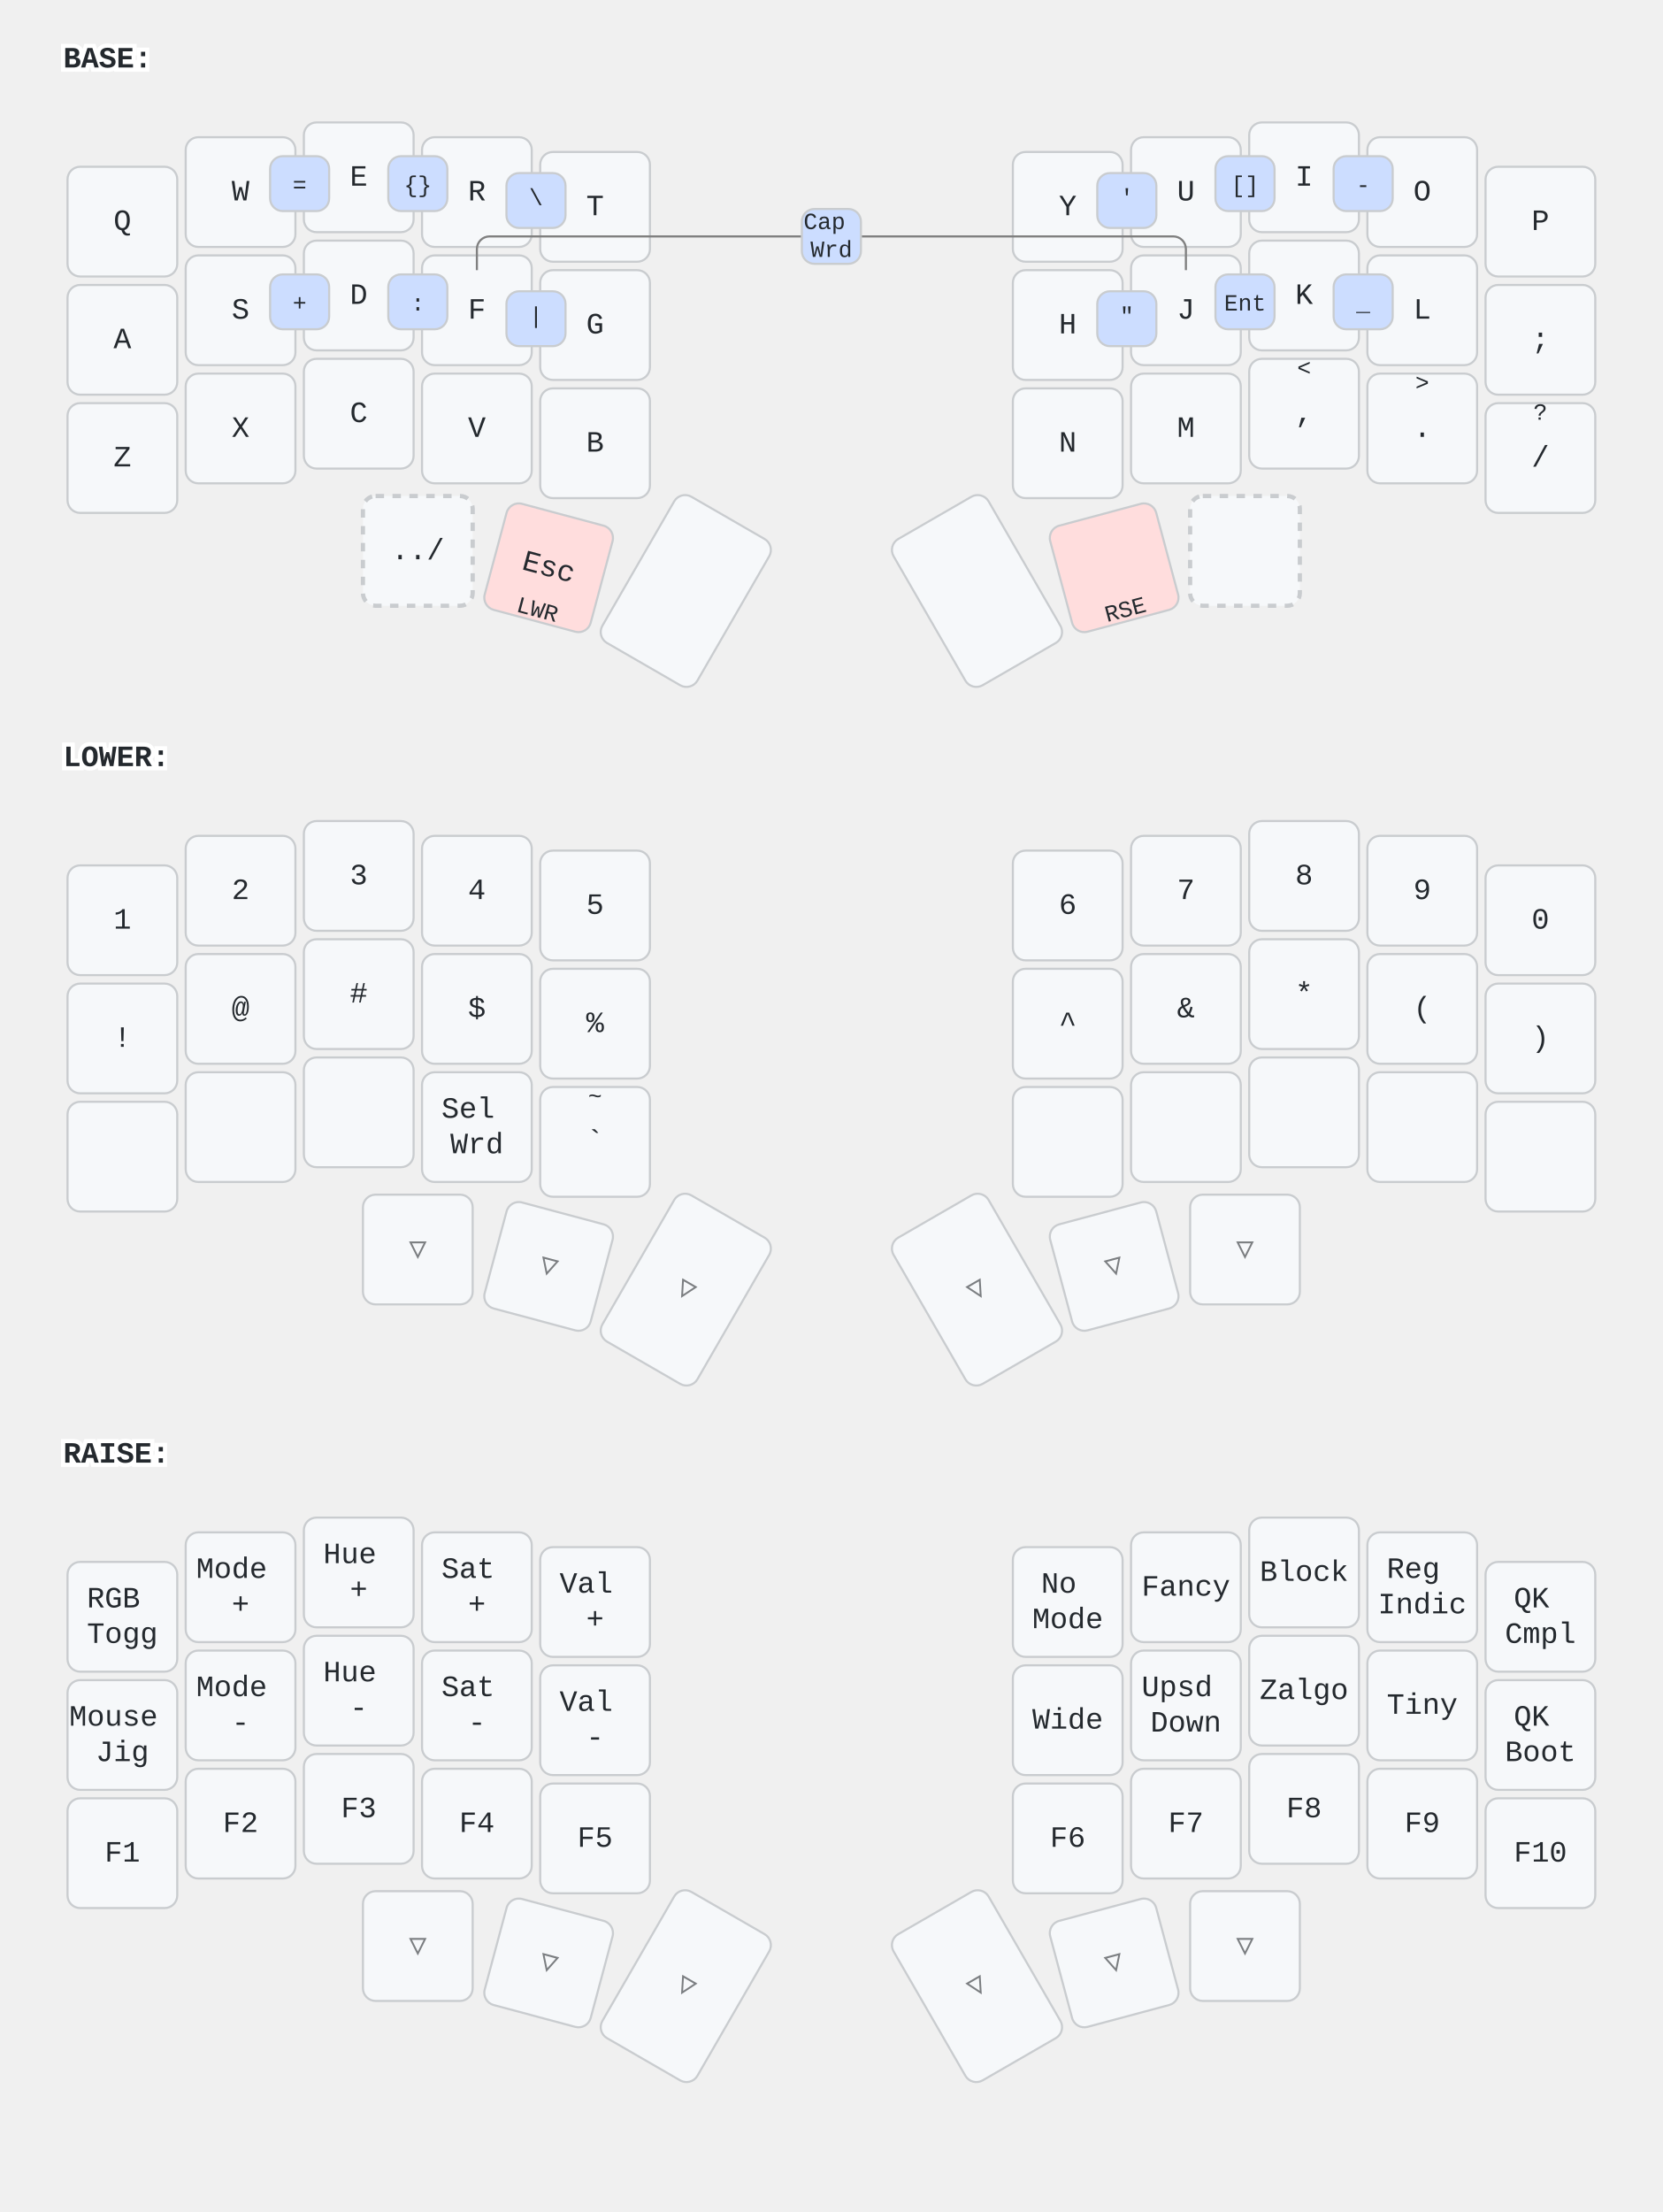
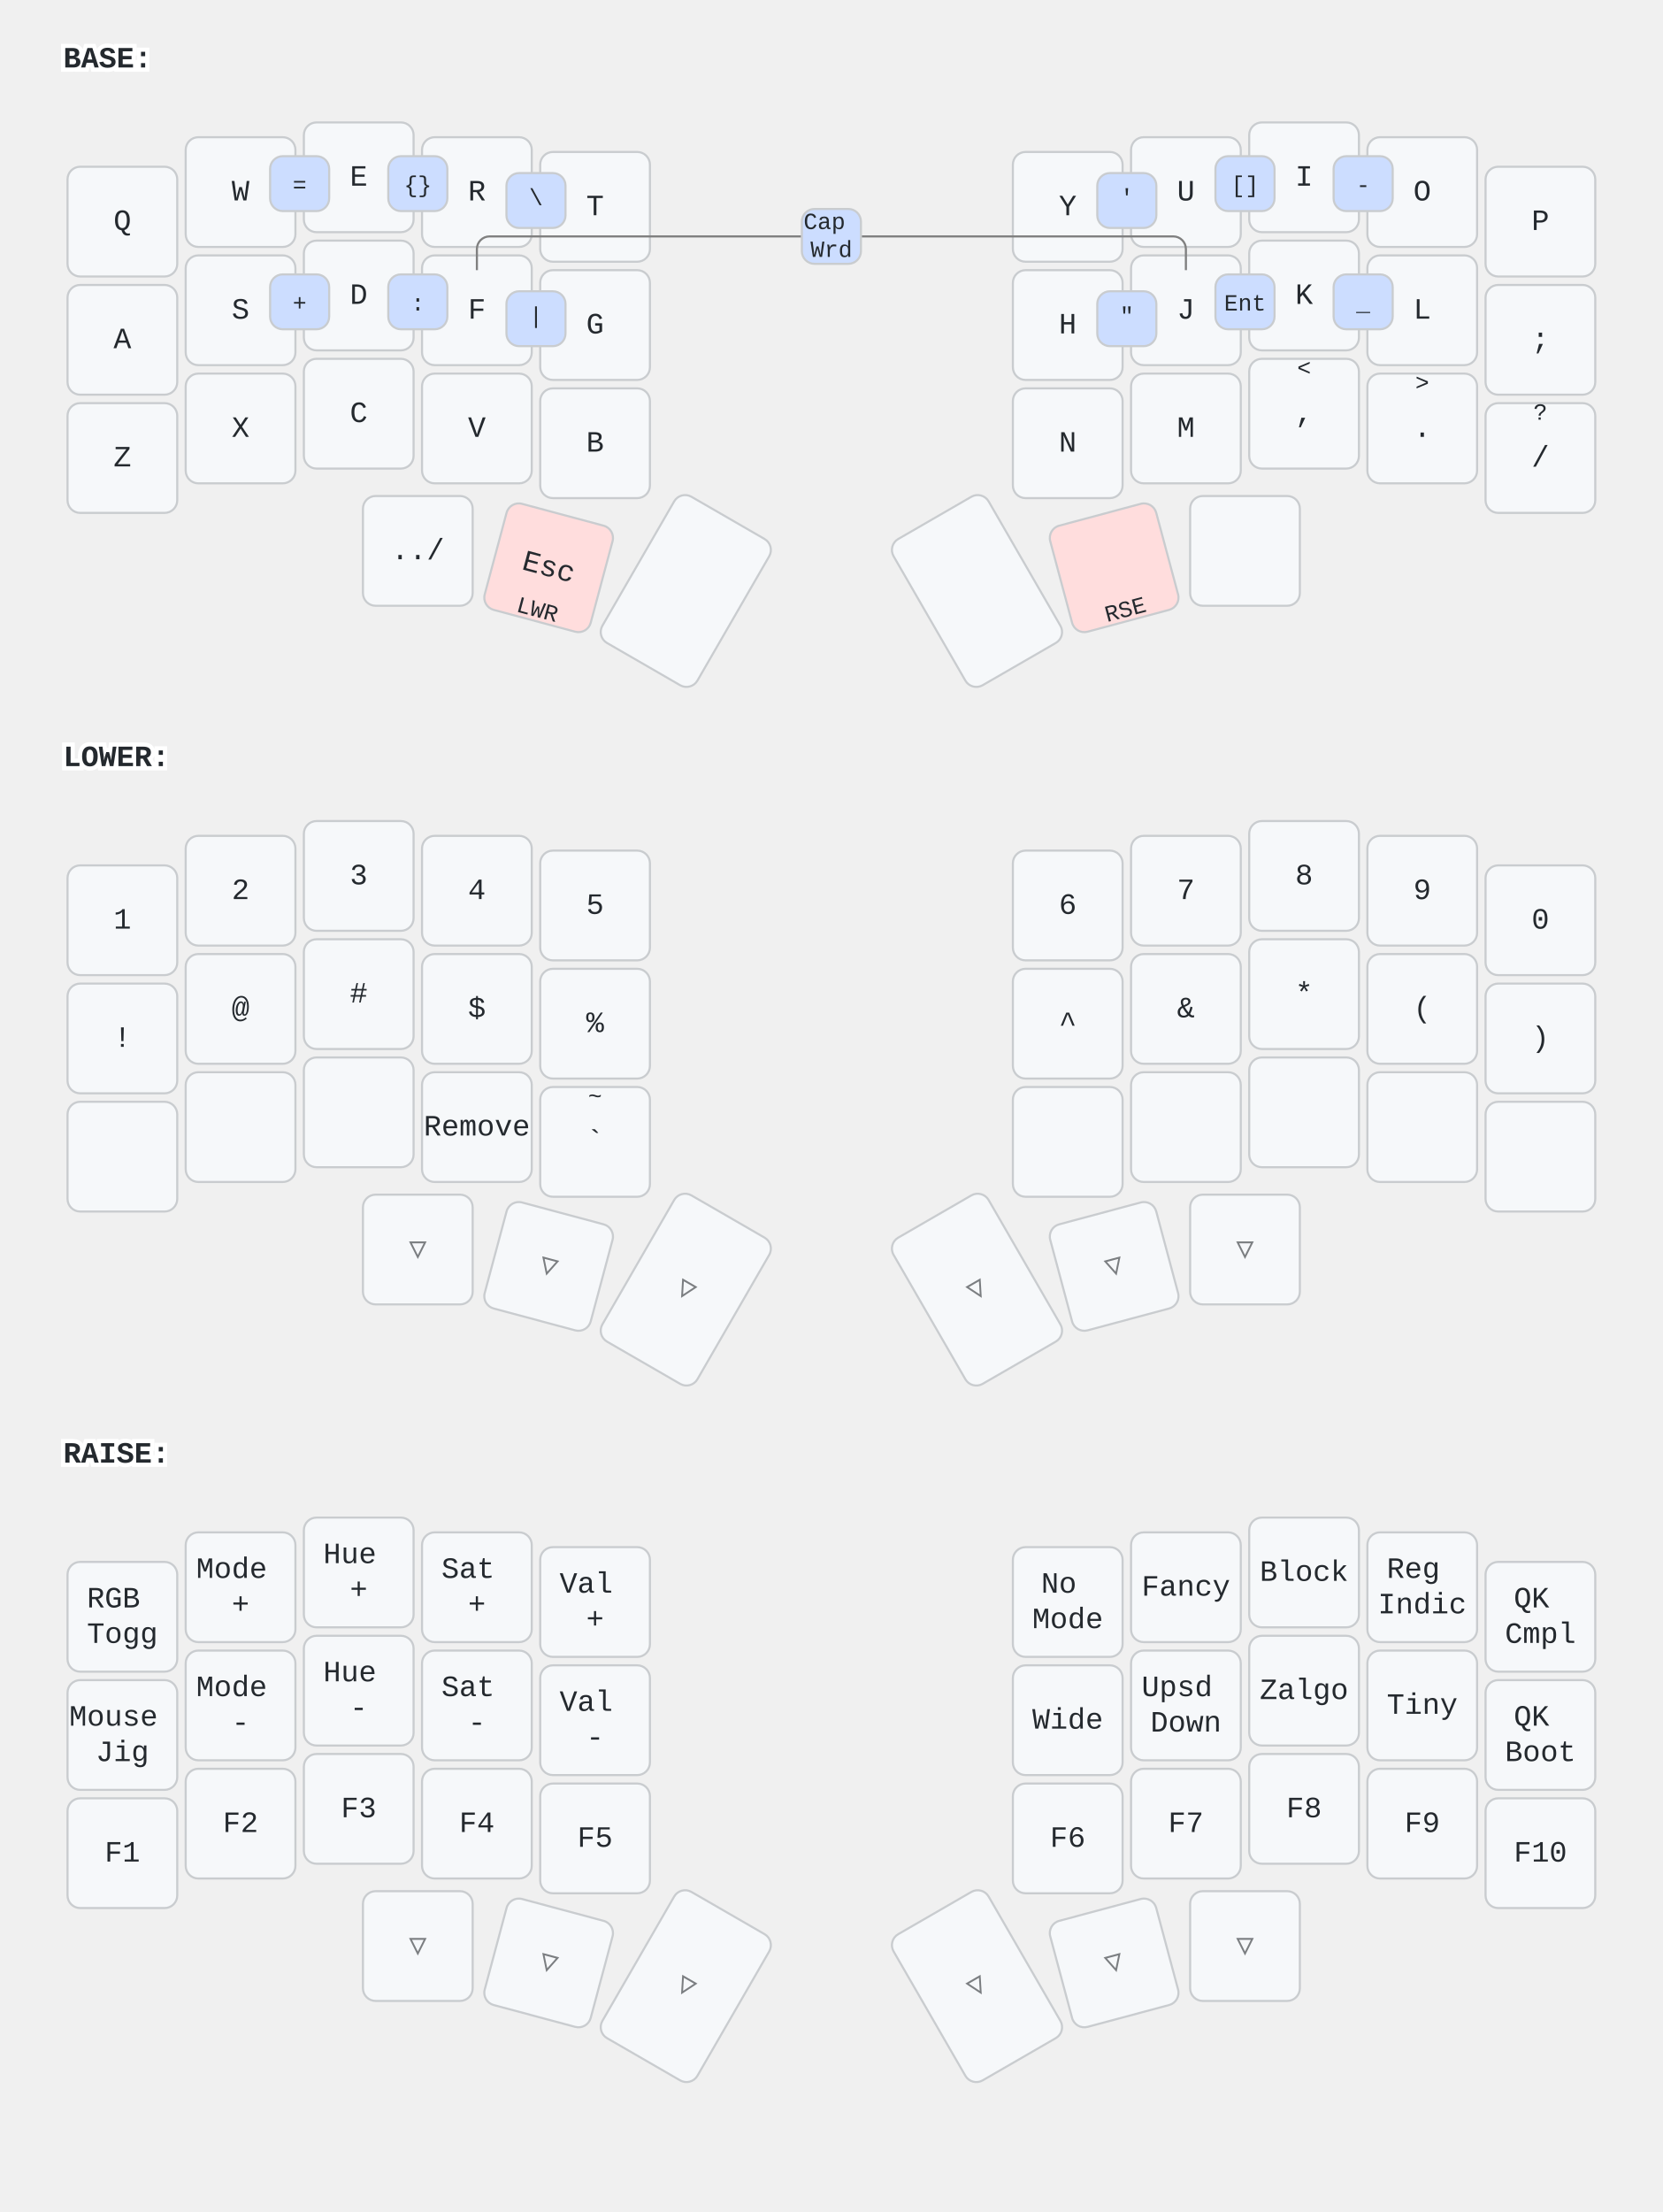
<svg xmlns="http://www.w3.org/2000/svg" xmlns:xlink="http://www.w3.org/1999/xlink" width="788" height="1048" viewBox="0 0 788 1048" class="keymap">
  <defs>/* start glyphs */
<svg id="mdi:apple-keyboard-caps">
      <svg id="mdi-apple-keyboard-caps" viewBox="0 0 24 24">
        <path d="M15,14V8H17.17L12,2.83L6.83,8H9V14H15M12,0L22,10H17V16H7V10H2L12,0M7,18H17V24H7V18M15,20H9V22H15V20Z" />
      </svg>
    </svg>
    <svg id="mdi:apple-keyboard-command">
      <svg id="mdi-apple-keyboard-command" viewBox="0 0 24 24">
        <path d="M6,2A4,4 0 0,1 10,6V8H14V6A4,4 0 0,1 18,2A4,4 0 0,1 22,6A4,4 0 0,1 18,10H16V14H18A4,4 0 0,1 22,18A4,4 0 0,1 18,22A4,4 0 0,1 14,18V16H10V18A4,4 0 0,1 6,22A4,4 0 0,1 2,18A4,4 0 0,1 6,14H8V10H6A4,4 0 0,1 2,6A4,4 0 0,1 6,2M16,18A2,2 0 0,0 18,20A2,2 0 0,0 20,18A2,2 0 0,0 18,16H16V18M14,10H10V14H14V10M6,16A2,2 0 0,0 4,18A2,2 0 0,0 6,20A2,2 0 0,0 8,18V16H6M8,6A2,2 0 0,0 6,4A2,2 0 0,0 4,6A2,2 0 0,0 6,8H8V6M18,8A2,2 0 0,0 20,6A2,2 0 0,0 18,4A2,2 0 0,0 16,6V8H18Z" />
      </svg>
    </svg>
    <svg id="mdi:apple-keyboard-control">
      <svg id="mdi-apple-keyboard-control" viewBox="0 0 24 24">
        <path d="M19.78,11.78L18.36,13.19L12,6.83L5.64,13.19L4.22,11.78L12,4L19.78,11.78Z" />
      </svg>
    </svg>
    <svg id="mdi:apple-keyboard-option">
      <svg id="mdi-apple-keyboard-option" viewBox="0 0 24 24">
        <path d="M3,4H9.11L16.15,18H21V20H14.88L7.84,6H3V4M14,4H21V6H14V4Z" />
      </svg>
    </svg>
    <svg id="mdi:apple-keyboard-shift">
      <svg id="mdi-apple-keyboard-shift" viewBox="0 0 24 24">
        <path d="M15,18V12H17.17L12,6.83L6.83,12H9V18H15M12,4L22,14H17V20H7V14H2L12,4Z" />
      </svg>
    </svg>
    <svg id="mdi:arrow-down">
      <svg id="mdi-arrow-down" viewBox="0 0 24 24">
        <path d="M11,4H13V16L18.5,10.5L19.92,11.92L12,19.84L4.08,11.92L5.5,10.5L11,16V4Z" />
      </svg>
    </svg>
    <svg id="mdi:arrow-left">
      <svg id="mdi-arrow-left" viewBox="0 0 24 24">
        <path d="M20,11V13H8L13.5,18.5L12.08,19.92L4.16,12L12.08,4.08L13.5,5.5L8,11H20Z" />
      </svg>
    </svg>
    <svg id="mdi:arrow-right">
      <svg id="mdi-arrow-right" viewBox="0 0 24 24">
        <path d="M4,11V13H16L10.5,18.5L11.92,19.92L19.84,12L11.92,4.08L10.5,5.5L16,11H4Z" />
      </svg>
    </svg>
    <svg id="mdi:arrow-up">
      <svg id="mdi-arrow-up" viewBox="0 0 24 24">
        <path d="M13,20H11V8L5.5,13.5L4.08,12.08L12,4.16L19.92,12.08L18.5,13.5L13,8V20Z" />
      </svg>
    </svg>
    <svg id="mdi:backspace-outline">
      <svg id="mdi-backspace-outline" viewBox="0 0 24 24">
        <path d="M19,15.59L17.59,17L14,13.41L10.41,17L9,15.59L12.59,12L9,8.41L10.41,7L14,10.59L17.59,7L19,8.41L15.41,12L19,15.59M22,3A2,2 0 0,1 24,5V19A2,2 0 0,1 22,21H7C6.31,21 5.77,20.64 5.41,20.11L0,12L5.41,3.88C5.77,3.35 6.31,3 7,3H22M22,5H7L2.28,12L7,19H22V5Z" />
      </svg>
    </svg>
    <svg id="mdi:content-paste">
      <svg id="mdi-content-paste" viewBox="0 0 24 24">
        <path d="M19,20H5V4H7V7H17V4H19M12,2A1,1 0 0,1 13,3A1,1 0 0,1 12,4A1,1 0 0,1 11,3A1,1 0 0,1 12,2M19,2H14.82C14.4,0.84 13.3,0 12,0C10.7,0 9.6,0.84 9.18,2H5A2,2 0 0,0 3,4V20A2,2 0 0,0 5,22H19A2,2 0 0,0 21,20V4A2,2 0 0,0 19,2Z" />
      </svg>
    </svg>
    <svg id="mdi:keyboard-space">
      <svg id="mdi-keyboard-space" viewBox="0 0 24 24">
        <path d="M3 15H5V19H19V15H21V19C21 20.1 20.1 21 19 21H5C3.9 21 3 20.1 3 19V15Z" />
      </svg>
    </svg>
    <svg id="mdi:keyboard-tab">
      <svg id="mdi-keyboard-tab" viewBox="0 0 24 24">
        <path d="M20,18H22V6H20M11.59,7.41L15.17,11H1V13H15.17L11.59,16.58L13,18L19,12L13,6L11.59,7.41Z" />
      </svg>
    </svg>
    <svg id="mdi:play-pause">
      <svg id="mdi-play-pause" viewBox="0 0 24 24">
        <path d="M3,5V19L11,12M13,19H16V5H13M18,5V19H21V5" />
      </svg>
    </svg>
    <svg id="mdi:volume-minus">
      <svg id="mdi-volume-minus" viewBox="0 0 24 24">
        <path d="M3,9H7L12,4V20L7,15H3V9M14,11H22V13H14V11Z" />
      </svg>
    </svg>
    <svg id="mdi:volume-plus">
      <svg id="mdi-volume-plus" viewBox="0 0 24 24">
        <path d="M3,9H7L12,4V20L7,15H3V9M14,11H17V8H19V11H22V13H19V16H17V13H14V11Z" />
      </svg>
    </svg>
  </defs>/* end glyphs */
<style>/* inherit to force styles through use tags */
svg path {
    fill: inherit;
}

/* font and background color specifications */
svg.keymap {
    font-family: SFMono-Regular,Consolas,Liberation Mono,Menlo,monospace;
    font-size: 14px;
    font-kerning: normal;
    text-rendering: optimizeLegibility;
    fill: #24292e;
}

/* default key styling */
rect.key {
    fill: #f6f8fa;
}

rect.key, rect.combo {
    stroke: #c9cccf;
    stroke-width: 1;
}

/* default key side styling, only used is draw_key_sides is set */
rect.side {
    filter: brightness(90%);
}

/* color accent for combo boxes */
rect.combo, rect.combo-separate {
    fill: #cdf;
}

/* color accent for held keys */
rect.held, rect.combo.held {
    fill: #fdd;
}

/* color accent for ghost (optional) keys */
rect.ghost, rect.combo.ghost {
    stroke-dasharray: 4, 4;
    stroke-width: 2;
}

text {
    text-anchor: middle;
    dominant-baseline: middle;
}

/* styling for layer labels */
text.label {
    font-weight: bold;
    text-anchor: start;
    stroke: white;
    stroke-width: 4;
    paint-order: stroke;
}

/* styling for optional footer */
text.footer {
    text-anchor: end;
    dominant-baseline: auto;
    stroke: white;
    stroke-width: 4;
    paint-order: stroke;
}

- /* styling for combo tap, and key hold/shifted label text */
- text.combo, text.hold, text.shifted {
+ /* styling for combo tap, and key non-tap label text */
+ text.combo, text.hold, text.shifted, text.left, text.right {
    font-size: 11px;
}

text.hold {
    text-anchor: middle;
    dominant-baseline: auto;
}

text.shifted {
    text-anchor: middle;
    dominant-baseline: hanging;
}

+ text.left {
+     text-anchor: start;
+ }
+ 
+ text.right {
+     text-anchor: end;
+ }
+ 
+ text.layer-activator {
+     text-decoration: underline;
+ }
+ 
/* styling for hold/shifted label text in combo box */
- text.combo.hold, text.combo.shifted {
+ text.combo.hold, text.combo.shifted, text.combo.left, text.combo.right {
    font-size: 8px;
}

/* lighter symbol for transparent keys */
text.trans {
    fill: #7b7e81;
}

/* styling for combo dendrons */
path.combo {
    stroke-width: 1;
    stroke: gray;
    fill: none;
}

/* Start Tabler Icons Cleanup */
/* cannot use height/width with glyphs */
.icon-tabler &gt; path {
    fill: inherit;
    stroke: inherit;
    stroke-width: 2;
}
/* hide tabler's default box */
.icon-tabler &gt; path[stroke="none"][fill="none"] {
    visibility: hidden;
}
/* End Tabler Icons Cleanup */
</style>
  <g transform="translate(30, 0)" class="layer-BASE">
-     <text x="0" y="28" class="label">BASE:</text>
+     <text x="0" y="28" class="label" id="BASE">BASE:</text>
    <g transform="translate(0, 56)">
      <g transform="translate(28, 49)" class="key keypos-0">
        <rect rx="6" ry="6" x="-26" y="-26" width="52" height="52" class="key" />
        <text x="0" y="0" class="key tap">Q</text>
      </g>
      <g transform="translate(84, 35)" class="key keypos-1">
        <rect rx="6" ry="6" x="-26" y="-26" width="52" height="52" class="key" />
        <text x="0" y="0" class="key tap">W</text>
      </g>
      <g transform="translate(140, 28)" class="key keypos-2">
        <rect rx="6" ry="6" x="-26" y="-26" width="52" height="52" class="key" />
        <text x="0" y="0" class="key tap">E</text>
      </g>
      <g transform="translate(196, 35)" class="key keypos-3">
        <rect rx="6" ry="6" x="-26" y="-26" width="52" height="52" class="key" />
        <text x="0" y="0" class="key tap">R</text>
      </g>
      <g transform="translate(252, 42)" class="key keypos-4">
        <rect rx="6" ry="6" x="-26" y="-26" width="52" height="52" class="key" />
        <text x="0" y="0" class="key tap">T</text>
      </g>
      <g transform="translate(476, 42)" class="key keypos-5">
        <rect rx="6" ry="6" x="-26" y="-26" width="52" height="52" class="key" />
        <text x="0" y="0" class="key tap">Y</text>
      </g>
      <g transform="translate(532, 35)" class="key keypos-6">
        <rect rx="6" ry="6" x="-26" y="-26" width="52" height="52" class="key" />
        <text x="0" y="0" class="key tap">U</text>
      </g>
      <g transform="translate(588, 28)" class="key keypos-7">
        <rect rx="6" ry="6" x="-26" y="-26" width="52" height="52" class="key" />
        <text x="0" y="0" class="key tap">I</text>
      </g>
      <g transform="translate(644, 35)" class="key keypos-8">
        <rect rx="6" ry="6" x="-26" y="-26" width="52" height="52" class="key" />
        <text x="0" y="0" class="key tap">O</text>
      </g>
      <g transform="translate(700, 49)" class="key keypos-9">
        <rect rx="6" ry="6" x="-26" y="-26" width="52" height="52" class="key" />
        <text x="0" y="0" class="key tap">P</text>
      </g>
      <g transform="translate(28, 105)" class="key keypos-10">
        <rect rx="6" ry="6" x="-26" y="-26" width="52" height="52" class="key" />
        <text x="0" y="0" class="key tap">A</text>
        <use href="#mdi:apple-keyboard-option" xlink:href="#mdi:apple-keyboard-option" x="-6" y="12" height="12" width="12.0" class="key hold glyph mdi:apple-keyboard-option" />
      </g>
      <g transform="translate(84, 91)" class="key keypos-11">
        <rect rx="6" ry="6" x="-26" y="-26" width="52" height="52" class="key" />
        <text x="0" y="0" class="key tap">S</text>
        <use href="#mdi:apple-keyboard-command" xlink:href="#mdi:apple-keyboard-command" x="-6" y="12" height="12" width="12.0" class="key hold glyph mdi:apple-keyboard-command" />
      </g>
      <g transform="translate(140, 84)" class="key keypos-12">
        <rect rx="6" ry="6" x="-26" y="-26" width="52" height="52" class="key" />
        <text x="0" y="0" class="key tap">D</text>
        <use href="#mdi:apple-keyboard-control" xlink:href="#mdi:apple-keyboard-control" x="-6" y="12" height="12" width="12.0" class="key hold glyph mdi:apple-keyboard-control" />
      </g>
      <g transform="translate(196, 91)" class="key keypos-13">
        <rect rx="6" ry="6" x="-26" y="-26" width="52" height="52" class="key" />
        <text x="0" y="0" class="key tap">F</text>
        <use href="#mdi:apple-keyboard-shift" xlink:href="#mdi:apple-keyboard-shift" x="-6" y="12" height="12" width="12.0" class="key hold glyph mdi:apple-keyboard-shift" />
      </g>
      <g transform="translate(252, 98)" class="key keypos-14">
        <rect rx="6" ry="6" x="-26" y="-26" width="52" height="52" class="key" />
        <text x="0" y="0" class="key tap">G</text>
      </g>
      <g transform="translate(476, 98)" class="key keypos-15">
        <rect rx="6" ry="6" x="-26" y="-26" width="52" height="52" class="key" />
        <text x="0" y="0" class="key tap">H</text>
      </g>
      <g transform="translate(532, 91)" class="key keypos-16">
        <rect rx="6" ry="6" x="-26" y="-26" width="52" height="52" class="key" />
        <text x="0" y="0" class="key tap">J</text>
        <use href="#mdi:apple-keyboard-shift" xlink:href="#mdi:apple-keyboard-shift" x="-6" y="12" height="12" width="12.0" class="key hold glyph mdi:apple-keyboard-shift" />
      </g>
      <g transform="translate(588, 84)" class="key keypos-17">
        <rect rx="6" ry="6" x="-26" y="-26" width="52" height="52" class="key" />
        <text x="0" y="0" class="key tap">K</text>
        <use href="#mdi:apple-keyboard-control" xlink:href="#mdi:apple-keyboard-control" x="-6" y="12" height="12" width="12.0" class="key hold glyph mdi:apple-keyboard-control" />
      </g>
      <g transform="translate(644, 91)" class="key keypos-18">
        <rect rx="6" ry="6" x="-26" y="-26" width="52" height="52" class="key" />
        <text x="0" y="0" class="key tap">L</text>
        <use href="#mdi:apple-keyboard-command" xlink:href="#mdi:apple-keyboard-command" x="-6" y="12" height="12" width="12.0" class="key hold glyph mdi:apple-keyboard-command" />
      </g>
      <g transform="translate(700, 105)" class="key keypos-19">
        <rect rx="6" ry="6" x="-26" y="-26" width="52" height="52" class="key" />
        <text x="0" y="0" class="key tap">;</text>
        <use href="#mdi:apple-keyboard-option" xlink:href="#mdi:apple-keyboard-option" x="-6" y="12" height="12" width="12.0" class="key hold glyph mdi:apple-keyboard-option" />
      </g>
      <g transform="translate(28, 161)" class="key keypos-20">
        <rect rx="6" ry="6" x="-26" y="-26" width="52" height="52" class="key" />
        <text x="0" y="0" class="key tap">Z</text>
      </g>
      <g transform="translate(84, 147)" class="key keypos-21">
        <rect rx="6" ry="6" x="-26" y="-26" width="52" height="52" class="key" />
        <text x="0" y="0" class="key tap">X</text>
      </g>
      <g transform="translate(140, 140)" class="key keypos-22">
        <rect rx="6" ry="6" x="-26" y="-26" width="52" height="52" class="key" />
        <text x="0" y="0" class="key tap">C</text>
      </g>
      <g transform="translate(196, 147)" class="key keypos-23">
        <rect rx="6" ry="6" x="-26" y="-26" width="52" height="52" class="key" />
        <text x="0" y="0" class="key tap">V</text>
      </g>
      <g transform="translate(252, 154)" class="key keypos-24">
        <rect rx="6" ry="6" x="-26" y="-26" width="52" height="52" class="key" />
        <text x="0" y="0" class="key tap">B</text>
      </g>
      <g transform="translate(476, 154)" class="key keypos-25">
        <rect rx="6" ry="6" x="-26" y="-26" width="52" height="52" class="key" />
        <text x="0" y="0" class="key tap">N</text>
      </g>
      <g transform="translate(532, 147)" class="key keypos-26">
        <rect rx="6" ry="6" x="-26" y="-26" width="52" height="52" class="key" />
        <text x="0" y="0" class="key tap">M</text>
      </g>
      <g transform="translate(588, 140)" class="key keypos-27">
        <rect rx="6" ry="6" x="-26" y="-26" width="52" height="52" class="key" />
        <text x="0" y="0" class="key tap">,</text>
        <text x="0" y="-24" class="key shifted">&lt;</text>
      </g>
      <g transform="translate(644, 147)" class="key keypos-28">
        <rect rx="6" ry="6" x="-26" y="-26" width="52" height="52" class="key" />
        <text x="0" y="0" class="key tap">.</text>
        <text x="0" y="-24" class="key shifted">&gt;</text>
      </g>
      <g transform="translate(700, 161)" class="key keypos-29">
        <rect rx="6" ry="6" x="-26" y="-26" width="52" height="52" class="key" />
        <text x="0" y="0" class="key tap">/</text>
        <text x="0" y="-24" class="key shifted">?</text>
      </g>
-       <g transform="translate(168, 205)" class="key ghost keypos-30">
-         <rect rx="6" ry="6" x="-26" y="-26" width="52" height="52" class="key ghost" />
-         <text x="0" y="0" class="key ghost tap">../</text>
+       <g transform="translate(168, 205)" class="key keypos-30">
+         <rect rx="6" ry="6" x="-26" y="-26" width="52" height="52" class="key" />
+         <text x="0" y="0" class="key tap">../</text>
      </g>
      <g transform="translate(230, 213) rotate(15.0)" class="key held keypos-31">
        <rect rx="6" ry="6" x="-26" y="-26" width="52" height="52" class="key held" />
        <text x="0" y="0" class="key held tap">Esc</text>
        <text x="0" y="24" class="key held hold">LWR</text>
      </g>
      <g transform="translate(295, 224) rotate(30.0)" class="key keypos-32">
        <rect rx="6" ry="6" x="-26" y="-40" width="52" height="80" class="key" />
        <use href="#mdi:keyboard-space" xlink:href="#mdi:keyboard-space" x="-7" y="-7" height="14" width="14.0" class="key tap glyph mdi:keyboard-space" />
      </g>
      <g transform="translate(433, 224) rotate(-30.0)" class="key keypos-33">
        <rect rx="6" ry="6" x="-26" y="-40" width="52" height="80" class="key" />
        <use href="#mdi:backspace-outline" xlink:href="#mdi:backspace-outline" x="-7" y="-7" height="14" width="14.0" class="key tap glyph mdi:backspace-outline" />
      </g>
      <g transform="translate(498, 213) rotate(-15.0)" class="key held keypos-34">
        <rect rx="6" ry="6" x="-26" y="-26" width="52" height="52" class="key held" />
        <use href="#mdi:content-paste" xlink:href="#mdi:content-paste" x="-7" y="-7" height="14" width="14.0" class="key held tap glyph mdi:content-paste" />
        <text x="0" y="24" class="key held hold">RSE</text>
      </g>
-       <g transform="translate(560, 205)" class="key ghost keypos-35">
-         <rect rx="6" ry="6" x="-26" y="-26" width="52" height="52" class="key ghost" />
-         <use href="#mdi:play-pause" xlink:href="#mdi:play-pause" x="-7" y="-7" height="14" width="14.0" class="key ghost tap glyph mdi:play-pause" />
+       <g transform="translate(560, 205)" class="key keypos-35">
+         <rect rx="6" ry="6" x="-26" y="-26" width="52" height="52" class="key" />
+         <use href="#mdi:play-pause" xlink:href="#mdi:play-pause" x="-7" y="-7" height="14" width="14.0" class="key tap glyph mdi:play-pause" />
      </g>
      <g class="combo combopos-0">
        <rect rx="6" ry="6" x="154" y="18" width="28" height="26" class="combo" />
        <text x="168" y="32" class="combo tap">{}</text>
      </g>
      <g class="combo combopos-1">
        <rect rx="6" ry="6" x="210" y="26" width="28" height="26" class="combo" />
        <text x="224" y="38" class="combo tap">\</text>
      </g>
      <g class="combo combopos-2">
        <rect rx="6" ry="6" x="546" y="18" width="28" height="26" class="combo" />
        <text x="560" y="32" class="combo tap">[]</text>
      </g>
      <g class="combo combopos-3">
        <rect rx="6" ry="6" x="98" y="18" width="28" height="26" class="combo" />
        <text x="112" y="32" class="combo tap">=</text>
      </g>
      <g class="combo combopos-4">
        <rect rx="6" ry="6" x="602" y="18" width="28" height="26" class="combo" />
        <text x="616" y="32" class="combo tap">-</text>
      </g>
      <g class="combo combopos-5">
        <rect rx="6" ry="6" x="210" y="82" width="28" height="26" class="combo" />
        <text x="224" y="94" class="combo tap">|</text>
      </g>
      <g class="combo combopos-6">
        <rect rx="6" ry="6" x="154" y="74" width="28" height="26" class="combo" />
        <text x="168" y="88" class="combo tap">:</text>
      </g>
      <g class="combo combopos-7">
        <path d="M364,56 h-162 a6.0,6.0 0 0 0 -6.0,6.0 v10" class="combo" />
        <path d="M364,56 h162 a6.0,6.0 0 0 1 6.0,6.0 v10" class="combo" />
        <rect rx="6" ry="6" x="350" y="43" width="28" height="26" class="combo" />
        <text x="364" y="56" class="combo tap">
          <tspan x="364" dy="-0.6em">Cap</tspan>
          <tspan x="364" dy="1.2em">Wrd</tspan>
        </text>
      </g>
      <g class="combo combopos-8">
        <rect rx="6" ry="6" x="490" y="82" width="28" height="26" class="combo" />
        <text x="504" y="94" class="combo tap">"</text>
      </g>
      <g class="combo combopos-9">
        <rect rx="6" ry="6" x="490" y="26" width="28" height="26" class="combo" />
        <text x="504" y="38" class="combo tap">'</text>
      </g>
      <g class="combo combopos-10">
        <rect rx="6" ry="6" x="98" y="74" width="28" height="26" class="combo" />
        <text x="112" y="88" class="combo tap">+</text>
      </g>
      <g class="combo combopos-11">
        <rect rx="6" ry="6" x="546" y="74" width="28" height="26" class="combo" />
        <text x="560" y="88" class="combo tap">Ent</text>
      </g>
      <g class="combo combopos-12">
        <rect rx="6" ry="6" x="602" y="74" width="28" height="26" class="combo" />
        <text x="616" y="88" class="combo tap">_</text>
      </g>
    </g>
  </g>
  <g transform="translate(30, 331)" class="layer-LOWER">
-     <text x="0" y="28" class="label">LOWER:</text>
+     <text x="0" y="28" class="label" id="LOWER">LOWER:</text>
    <g transform="translate(0, 56)">
      <g transform="translate(28, 49)" class="key keypos-0">
        <rect rx="6" ry="6" x="-26" y="-26" width="52" height="52" class="key" />
        <text x="0" y="0" class="key tap">1</text>
      </g>
      <g transform="translate(84, 35)" class="key keypos-1">
        <rect rx="6" ry="6" x="-26" y="-26" width="52" height="52" class="key" />
        <text x="0" y="0" class="key tap">2</text>
      </g>
      <g transform="translate(140, 28)" class="key keypos-2">
        <rect rx="6" ry="6" x="-26" y="-26" width="52" height="52" class="key" />
        <text x="0" y="0" class="key tap">3</text>
      </g>
      <g transform="translate(196, 35)" class="key keypos-3">
        <rect rx="6" ry="6" x="-26" y="-26" width="52" height="52" class="key" />
        <text x="0" y="0" class="key tap">4</text>
      </g>
      <g transform="translate(252, 42)" class="key keypos-4">
        <rect rx="6" ry="6" x="-26" y="-26" width="52" height="52" class="key" />
        <text x="0" y="0" class="key tap">5</text>
      </g>
      <g transform="translate(476, 42)" class="key keypos-5">
        <rect rx="6" ry="6" x="-26" y="-26" width="52" height="52" class="key" />
        <text x="0" y="0" class="key tap">6</text>
      </g>
      <g transform="translate(532, 35)" class="key keypos-6">
        <rect rx="6" ry="6" x="-26" y="-26" width="52" height="52" class="key" />
        <text x="0" y="0" class="key tap">7</text>
      </g>
      <g transform="translate(588, 28)" class="key keypos-7">
        <rect rx="6" ry="6" x="-26" y="-26" width="52" height="52" class="key" />
        <text x="0" y="0" class="key tap">8</text>
      </g>
      <g transform="translate(644, 35)" class="key keypos-8">
        <rect rx="6" ry="6" x="-26" y="-26" width="52" height="52" class="key" />
        <text x="0" y="0" class="key tap">9</text>
      </g>
      <g transform="translate(700, 49)" class="key keypos-9">
        <rect rx="6" ry="6" x="-26" y="-26" width="52" height="52" class="key" />
        <text x="0" y="0" class="key tap">0</text>
      </g>
      <g transform="translate(28, 105)" class="key keypos-10">
        <rect rx="6" ry="6" x="-26" y="-26" width="52" height="52" class="key" />
        <text x="0" y="0" class="key tap">!</text>
      </g>
      <g transform="translate(84, 91)" class="key keypos-11">
        <rect rx="6" ry="6" x="-26" y="-26" width="52" height="52" class="key" />
        <text x="0" y="0" class="key tap">@</text>
      </g>
      <g transform="translate(140, 84)" class="key keypos-12">
        <rect rx="6" ry="6" x="-26" y="-26" width="52" height="52" class="key" />
        <text x="0" y="0" class="key tap">#</text>
      </g>
      <g transform="translate(196, 91)" class="key keypos-13">
        <rect rx="6" ry="6" x="-26" y="-26" width="52" height="52" class="key" />
        <text x="0" y="0" class="key tap">$</text>
      </g>
      <g transform="translate(252, 98)" class="key keypos-14">
        <rect rx="6" ry="6" x="-26" y="-26" width="52" height="52" class="key" />
        <text x="0" y="0" class="key tap">%</text>
      </g>
      <g transform="translate(476, 98)" class="key keypos-15">
        <rect rx="6" ry="6" x="-26" y="-26" width="52" height="52" class="key" />
        <text x="0" y="0" class="key tap">^</text>
      </g>
      <g transform="translate(532, 91)" class="key keypos-16">
        <rect rx="6" ry="6" x="-26" y="-26" width="52" height="52" class="key" />
        <text x="0" y="0" class="key tap">&amp;</text>
      </g>
      <g transform="translate(588, 84)" class="key keypos-17">
        <rect rx="6" ry="6" x="-26" y="-26" width="52" height="52" class="key" />
        <text x="0" y="0" class="key tap">*</text>
      </g>
      <g transform="translate(644, 91)" class="key keypos-18">
        <rect rx="6" ry="6" x="-26" y="-26" width="52" height="52" class="key" />
        <text x="0" y="0" class="key tap">(</text>
      </g>
      <g transform="translate(700, 105)" class="key keypos-19">
        <rect rx="6" ry="6" x="-26" y="-26" width="52" height="52" class="key" />
        <text x="0" y="0" class="key tap">)</text>
      </g>
      <g transform="translate(28, 161)" class="key keypos-20">
        <rect rx="6" ry="6" x="-26" y="-26" width="52" height="52" class="key" />
        <use href="#mdi:volume-minus" xlink:href="#mdi:volume-minus" x="-7" y="-7" height="14" width="14.0" class="key tap glyph mdi:volume-minus" />
      </g>
      <g transform="translate(84, 147)" class="key keypos-21">
        <rect rx="6" ry="6" x="-26" y="-26" width="52" height="52" class="key" />
        <use href="#mdi:keyboard-tab" xlink:href="#mdi:keyboard-tab" x="-7" y="-7" height="14" width="14.0" class="key tap glyph mdi:keyboard-tab" />
      </g>
      <g transform="translate(140, 140)" class="key keypos-22">
        <rect rx="6" ry="6" x="-26" y="-26" width="52" height="52" class="key" />
        <use href="#mdi:apple-keyboard-caps" xlink:href="#mdi:apple-keyboard-caps" x="-7" y="-7" height="14" width="14.0" class="key tap glyph mdi:apple-keyboard-caps" />
      </g>
      <g transform="translate(196, 147)" class="key keypos-23">
        <rect rx="6" ry="6" x="-26" y="-26" width="52" height="52" class="key" />
-         <text x="0" y="0" class="key tap">
-           <tspan x="0" dy="-0.6em">Sel</tspan>
-           <tspan x="0" dy="1.2em">Wrd</tspan>
-         </text>
+         <text x="0" y="0" class="key tap">Remove</text>
      </g>
      <g transform="translate(252, 154)" class="key keypos-24">
        <rect rx="6" ry="6" x="-26" y="-26" width="52" height="52" class="key" />
        <text x="0" y="0" class="key tap">`</text>
        <text x="0" y="-24" class="key shifted">~</text>
      </g>
      <g transform="translate(476, 154)" class="key keypos-25">
        <rect rx="6" ry="6" x="-26" y="-26" width="52" height="52" class="key" />
        <use href="#mdi:arrow-left" xlink:href="#mdi:arrow-left" x="-7" y="-7" height="14" width="14.0" class="key tap glyph mdi:arrow-left" />
      </g>
      <g transform="translate(532, 147)" class="key keypos-26">
        <rect rx="6" ry="6" x="-26" y="-26" width="52" height="52" class="key" />
        <use href="#mdi:arrow-down" xlink:href="#mdi:arrow-down" x="-7" y="-7" height="14" width="14.0" class="key tap glyph mdi:arrow-down" />
      </g>
      <g transform="translate(588, 140)" class="key keypos-27">
        <rect rx="6" ry="6" x="-26" y="-26" width="52" height="52" class="key" />
        <use href="#mdi:arrow-up" xlink:href="#mdi:arrow-up" x="-7" y="-7" height="14" width="14.0" class="key tap glyph mdi:arrow-up" />
      </g>
      <g transform="translate(644, 147)" class="key keypos-28">
        <rect rx="6" ry="6" x="-26" y="-26" width="52" height="52" class="key" />
        <use href="#mdi:arrow-right" xlink:href="#mdi:arrow-right" x="-7" y="-7" height="14" width="14.0" class="key tap glyph mdi:arrow-right" />
      </g>
      <g transform="translate(700, 161)" class="key keypos-29">
        <rect rx="6" ry="6" x="-26" y="-26" width="52" height="52" class="key" />
        <use href="#mdi:volume-plus" xlink:href="#mdi:volume-plus" x="-7" y="-7" height="14" width="14.0" class="key tap glyph mdi:volume-plus" />
      </g>
      <g transform="translate(168, 205)" class="key trans keypos-30">
        <rect rx="6" ry="6" x="-26" y="-26" width="52" height="52" class="key trans" />
        <text x="0" y="0" class="key trans tap">▽</text>
      </g>
      <g transform="translate(230, 213) rotate(15.0)" class="key trans keypos-31">
        <rect rx="6" ry="6" x="-26" y="-26" width="52" height="52" class="key trans" />
        <text x="0" y="0" class="key trans tap">▽</text>
      </g>
      <g transform="translate(295, 224) rotate(30.0)" class="key trans keypos-32">
        <rect rx="6" ry="6" x="-26" y="-40" width="52" height="80" class="key trans" />
        <text x="0" y="0" class="key trans tap">▽</text>
      </g>
      <g transform="translate(433, 224) rotate(-30.0)" class="key trans keypos-33">
        <rect rx="6" ry="6" x="-26" y="-40" width="52" height="80" class="key trans" />
        <text x="0" y="0" class="key trans tap">▽</text>
      </g>
      <g transform="translate(498, 213) rotate(-15.0)" class="key trans keypos-34">
        <rect rx="6" ry="6" x="-26" y="-26" width="52" height="52" class="key trans" />
        <text x="0" y="0" class="key trans tap">▽</text>
      </g>
      <g transform="translate(560, 205)" class="key trans keypos-35">
        <rect rx="6" ry="6" x="-26" y="-26" width="52" height="52" class="key trans" />
        <text x="0" y="0" class="key trans tap">▽</text>
      </g>
    </g>
  </g>
  <g transform="translate(30, 661)" class="layer-RAISE">
-     <text x="0" y="28" class="label">RAISE:</text>
+     <text x="0" y="28" class="label" id="RAISE">RAISE:</text>
    <g transform="translate(0, 56)">
      <g transform="translate(28, 49)" class="key keypos-0">
        <rect rx="6" ry="6" x="-26" y="-26" width="52" height="52" class="key" />
        <text x="0" y="0" class="key tap">
          <tspan x="0" dy="-0.6em">RGB</tspan>
          <tspan x="0" dy="1.2em">Togg</tspan>
        </text>
      </g>
      <g transform="translate(84, 35)" class="key keypos-1">
        <rect rx="6" ry="6" x="-26" y="-26" width="52" height="52" class="key" />
        <text x="0" y="0" class="key tap">
          <tspan x="0" dy="-0.6em">Mode</tspan>
          <tspan x="0" dy="1.2em">+</tspan>
        </text>
      </g>
      <g transform="translate(140, 28)" class="key keypos-2">
        <rect rx="6" ry="6" x="-26" y="-26" width="52" height="52" class="key" />
        <text x="0" y="0" class="key tap">
          <tspan x="0" dy="-0.6em">Hue</tspan>
          <tspan x="0" dy="1.2em">+</tspan>
        </text>
      </g>
      <g transform="translate(196, 35)" class="key keypos-3">
        <rect rx="6" ry="6" x="-26" y="-26" width="52" height="52" class="key" />
        <text x="0" y="0" class="key tap">
          <tspan x="0" dy="-0.6em">Sat</tspan>
          <tspan x="0" dy="1.2em">+</tspan>
        </text>
      </g>
      <g transform="translate(252, 42)" class="key keypos-4">
        <rect rx="6" ry="6" x="-26" y="-26" width="52" height="52" class="key" />
        <text x="0" y="0" class="key tap">
          <tspan x="0" dy="-0.6em">Val</tspan>
          <tspan x="0" dy="1.2em">+</tspan>
        </text>
      </g>
      <g transform="translate(476, 42)" class="key keypos-5">
        <rect rx="6" ry="6" x="-26" y="-26" width="52" height="52" class="key" />
        <text x="0" y="0" class="key tap">
          <tspan x="0" dy="-0.6em">No</tspan>
          <tspan x="0" dy="1.2em">Mode</tspan>
        </text>
      </g>
      <g transform="translate(532, 35)" class="key keypos-6">
        <rect rx="6" ry="6" x="-26" y="-26" width="52" height="52" class="key" />
        <text x="0" y="0" class="key tap">Fancy</text>
      </g>
      <g transform="translate(588, 28)" class="key keypos-7">
        <rect rx="6" ry="6" x="-26" y="-26" width="52" height="52" class="key" />
        <text x="0" y="0" class="key tap">Block</text>
      </g>
      <g transform="translate(644, 35)" class="key keypos-8">
        <rect rx="6" ry="6" x="-26" y="-26" width="52" height="52" class="key" />
        <text x="0" y="0" class="key tap">
          <tspan x="0" dy="-0.6em">Reg</tspan>
          <tspan x="0" dy="1.2em">Indic</tspan>
        </text>
      </g>
      <g transform="translate(700, 49)" class="key keypos-9">
        <rect rx="6" ry="6" x="-26" y="-26" width="52" height="52" class="key" />
        <text x="0" y="0" class="key tap">
          <tspan x="0" dy="-0.6em">QK</tspan>
          <tspan x="0" dy="1.2em">Cmpl</tspan>
        </text>
      </g>
      <g transform="translate(28, 105)" class="key keypos-10">
        <rect rx="6" ry="6" x="-26" y="-26" width="52" height="52" class="key" />
        <text x="0" y="0" class="key tap">
          <tspan x="0" dy="-0.6em">Mouse</tspan>
          <tspan x="0" dy="1.2em">Jig</tspan>
        </text>
      </g>
      <g transform="translate(84, 91)" class="key keypos-11">
        <rect rx="6" ry="6" x="-26" y="-26" width="52" height="52" class="key" />
        <text x="0" y="0" class="key tap">
          <tspan x="0" dy="-0.6em">Mode</tspan>
          <tspan x="0" dy="1.2em">-</tspan>
        </text>
      </g>
      <g transform="translate(140, 84)" class="key keypos-12">
        <rect rx="6" ry="6" x="-26" y="-26" width="52" height="52" class="key" />
        <text x="0" y="0" class="key tap">
          <tspan x="0" dy="-0.6em">Hue</tspan>
          <tspan x="0" dy="1.2em">-</tspan>
        </text>
      </g>
      <g transform="translate(196, 91)" class="key keypos-13">
        <rect rx="6" ry="6" x="-26" y="-26" width="52" height="52" class="key" />
        <text x="0" y="0" class="key tap">
          <tspan x="0" dy="-0.6em">Sat</tspan>
          <tspan x="0" dy="1.2em">-</tspan>
        </text>
      </g>
      <g transform="translate(252, 98)" class="key keypos-14">
        <rect rx="6" ry="6" x="-26" y="-26" width="52" height="52" class="key" />
        <text x="0" y="0" class="key tap">
          <tspan x="0" dy="-0.6em">Val</tspan>
          <tspan x="0" dy="1.2em">-</tspan>
        </text>
      </g>
      <g transform="translate(476, 98)" class="key keypos-15">
        <rect rx="6" ry="6" x="-26" y="-26" width="52" height="52" class="key" />
        <text x="0" y="0" class="key tap">Wide</text>
      </g>
      <g transform="translate(532, 91)" class="key keypos-16">
        <rect rx="6" ry="6" x="-26" y="-26" width="52" height="52" class="key" />
        <text x="0" y="0" class="key tap">
          <tspan x="0" dy="-0.6em">Upsd</tspan>
          <tspan x="0" dy="1.2em">Down</tspan>
        </text>
      </g>
      <g transform="translate(588, 84)" class="key keypos-17">
        <rect rx="6" ry="6" x="-26" y="-26" width="52" height="52" class="key" />
        <text x="0" y="0" class="key tap">Zalgo</text>
      </g>
      <g transform="translate(644, 91)" class="key keypos-18">
        <rect rx="6" ry="6" x="-26" y="-26" width="52" height="52" class="key" />
        <text x="0" y="0" class="key tap">Tiny</text>
      </g>
      <g transform="translate(700, 105)" class="key keypos-19">
        <rect rx="6" ry="6" x="-26" y="-26" width="52" height="52" class="key" />
        <text x="0" y="0" class="key tap">
          <tspan x="0" dy="-0.6em">QK</tspan>
          <tspan x="0" dy="1.2em">Boot</tspan>
        </text>
      </g>
      <g transform="translate(28, 161)" class="key keypos-20">
        <rect rx="6" ry="6" x="-26" y="-26" width="52" height="52" class="key" />
        <text x="0" y="0" class="key tap">F1</text>
      </g>
      <g transform="translate(84, 147)" class="key keypos-21">
        <rect rx="6" ry="6" x="-26" y="-26" width="52" height="52" class="key" />
        <text x="0" y="0" class="key tap">F2</text>
      </g>
      <g transform="translate(140, 140)" class="key keypos-22">
        <rect rx="6" ry="6" x="-26" y="-26" width="52" height="52" class="key" />
        <text x="0" y="0" class="key tap">F3</text>
      </g>
      <g transform="translate(196, 147)" class="key keypos-23">
        <rect rx="6" ry="6" x="-26" y="-26" width="52" height="52" class="key" />
        <text x="0" y="0" class="key tap">F4</text>
      </g>
      <g transform="translate(252, 154)" class="key keypos-24">
        <rect rx="6" ry="6" x="-26" y="-26" width="52" height="52" class="key" />
        <text x="0" y="0" class="key tap">F5</text>
      </g>
      <g transform="translate(476, 154)" class="key keypos-25">
        <rect rx="6" ry="6" x="-26" y="-26" width="52" height="52" class="key" />
        <text x="0" y="0" class="key tap">F6</text>
      </g>
      <g transform="translate(532, 147)" class="key keypos-26">
        <rect rx="6" ry="6" x="-26" y="-26" width="52" height="52" class="key" />
        <text x="0" y="0" class="key tap">F7</text>
      </g>
      <g transform="translate(588, 140)" class="key keypos-27">
        <rect rx="6" ry="6" x="-26" y="-26" width="52" height="52" class="key" />
        <text x="0" y="0" class="key tap">F8</text>
      </g>
      <g transform="translate(644, 147)" class="key keypos-28">
        <rect rx="6" ry="6" x="-26" y="-26" width="52" height="52" class="key" />
        <text x="0" y="0" class="key tap">F9</text>
      </g>
      <g transform="translate(700, 161)" class="key keypos-29">
        <rect rx="6" ry="6" x="-26" y="-26" width="52" height="52" class="key" />
        <text x="0" y="0" class="key tap">F10</text>
      </g>
      <g transform="translate(168, 205)" class="key trans keypos-30">
        <rect rx="6" ry="6" x="-26" y="-26" width="52" height="52" class="key trans" />
        <text x="0" y="0" class="key trans tap">▽</text>
      </g>
      <g transform="translate(230, 213) rotate(15.0)" class="key trans keypos-31">
        <rect rx="6" ry="6" x="-26" y="-26" width="52" height="52" class="key trans" />
        <text x="0" y="0" class="key trans tap">▽</text>
      </g>
      <g transform="translate(295, 224) rotate(30.0)" class="key trans keypos-32">
        <rect rx="6" ry="6" x="-26" y="-40" width="52" height="80" class="key trans" />
        <text x="0" y="0" class="key trans tap">▽</text>
      </g>
      <g transform="translate(433, 224) rotate(-30.0)" class="key trans keypos-33">
        <rect rx="6" ry="6" x="-26" y="-40" width="52" height="80" class="key trans" />
        <text x="0" y="0" class="key trans tap">▽</text>
      </g>
      <g transform="translate(498, 213) rotate(-15.0)" class="key trans keypos-34">
        <rect rx="6" ry="6" x="-26" y="-26" width="52" height="52" class="key trans" />
        <text x="0" y="0" class="key trans tap">▽</text>
      </g>
      <g transform="translate(560, 205)" class="key trans keypos-35">
        <rect rx="6" ry="6" x="-26" y="-26" width="52" height="52" class="key trans" />
        <text x="0" y="0" class="key trans tap">▽</text>
      </g>
    </g>
  </g>
</svg>
